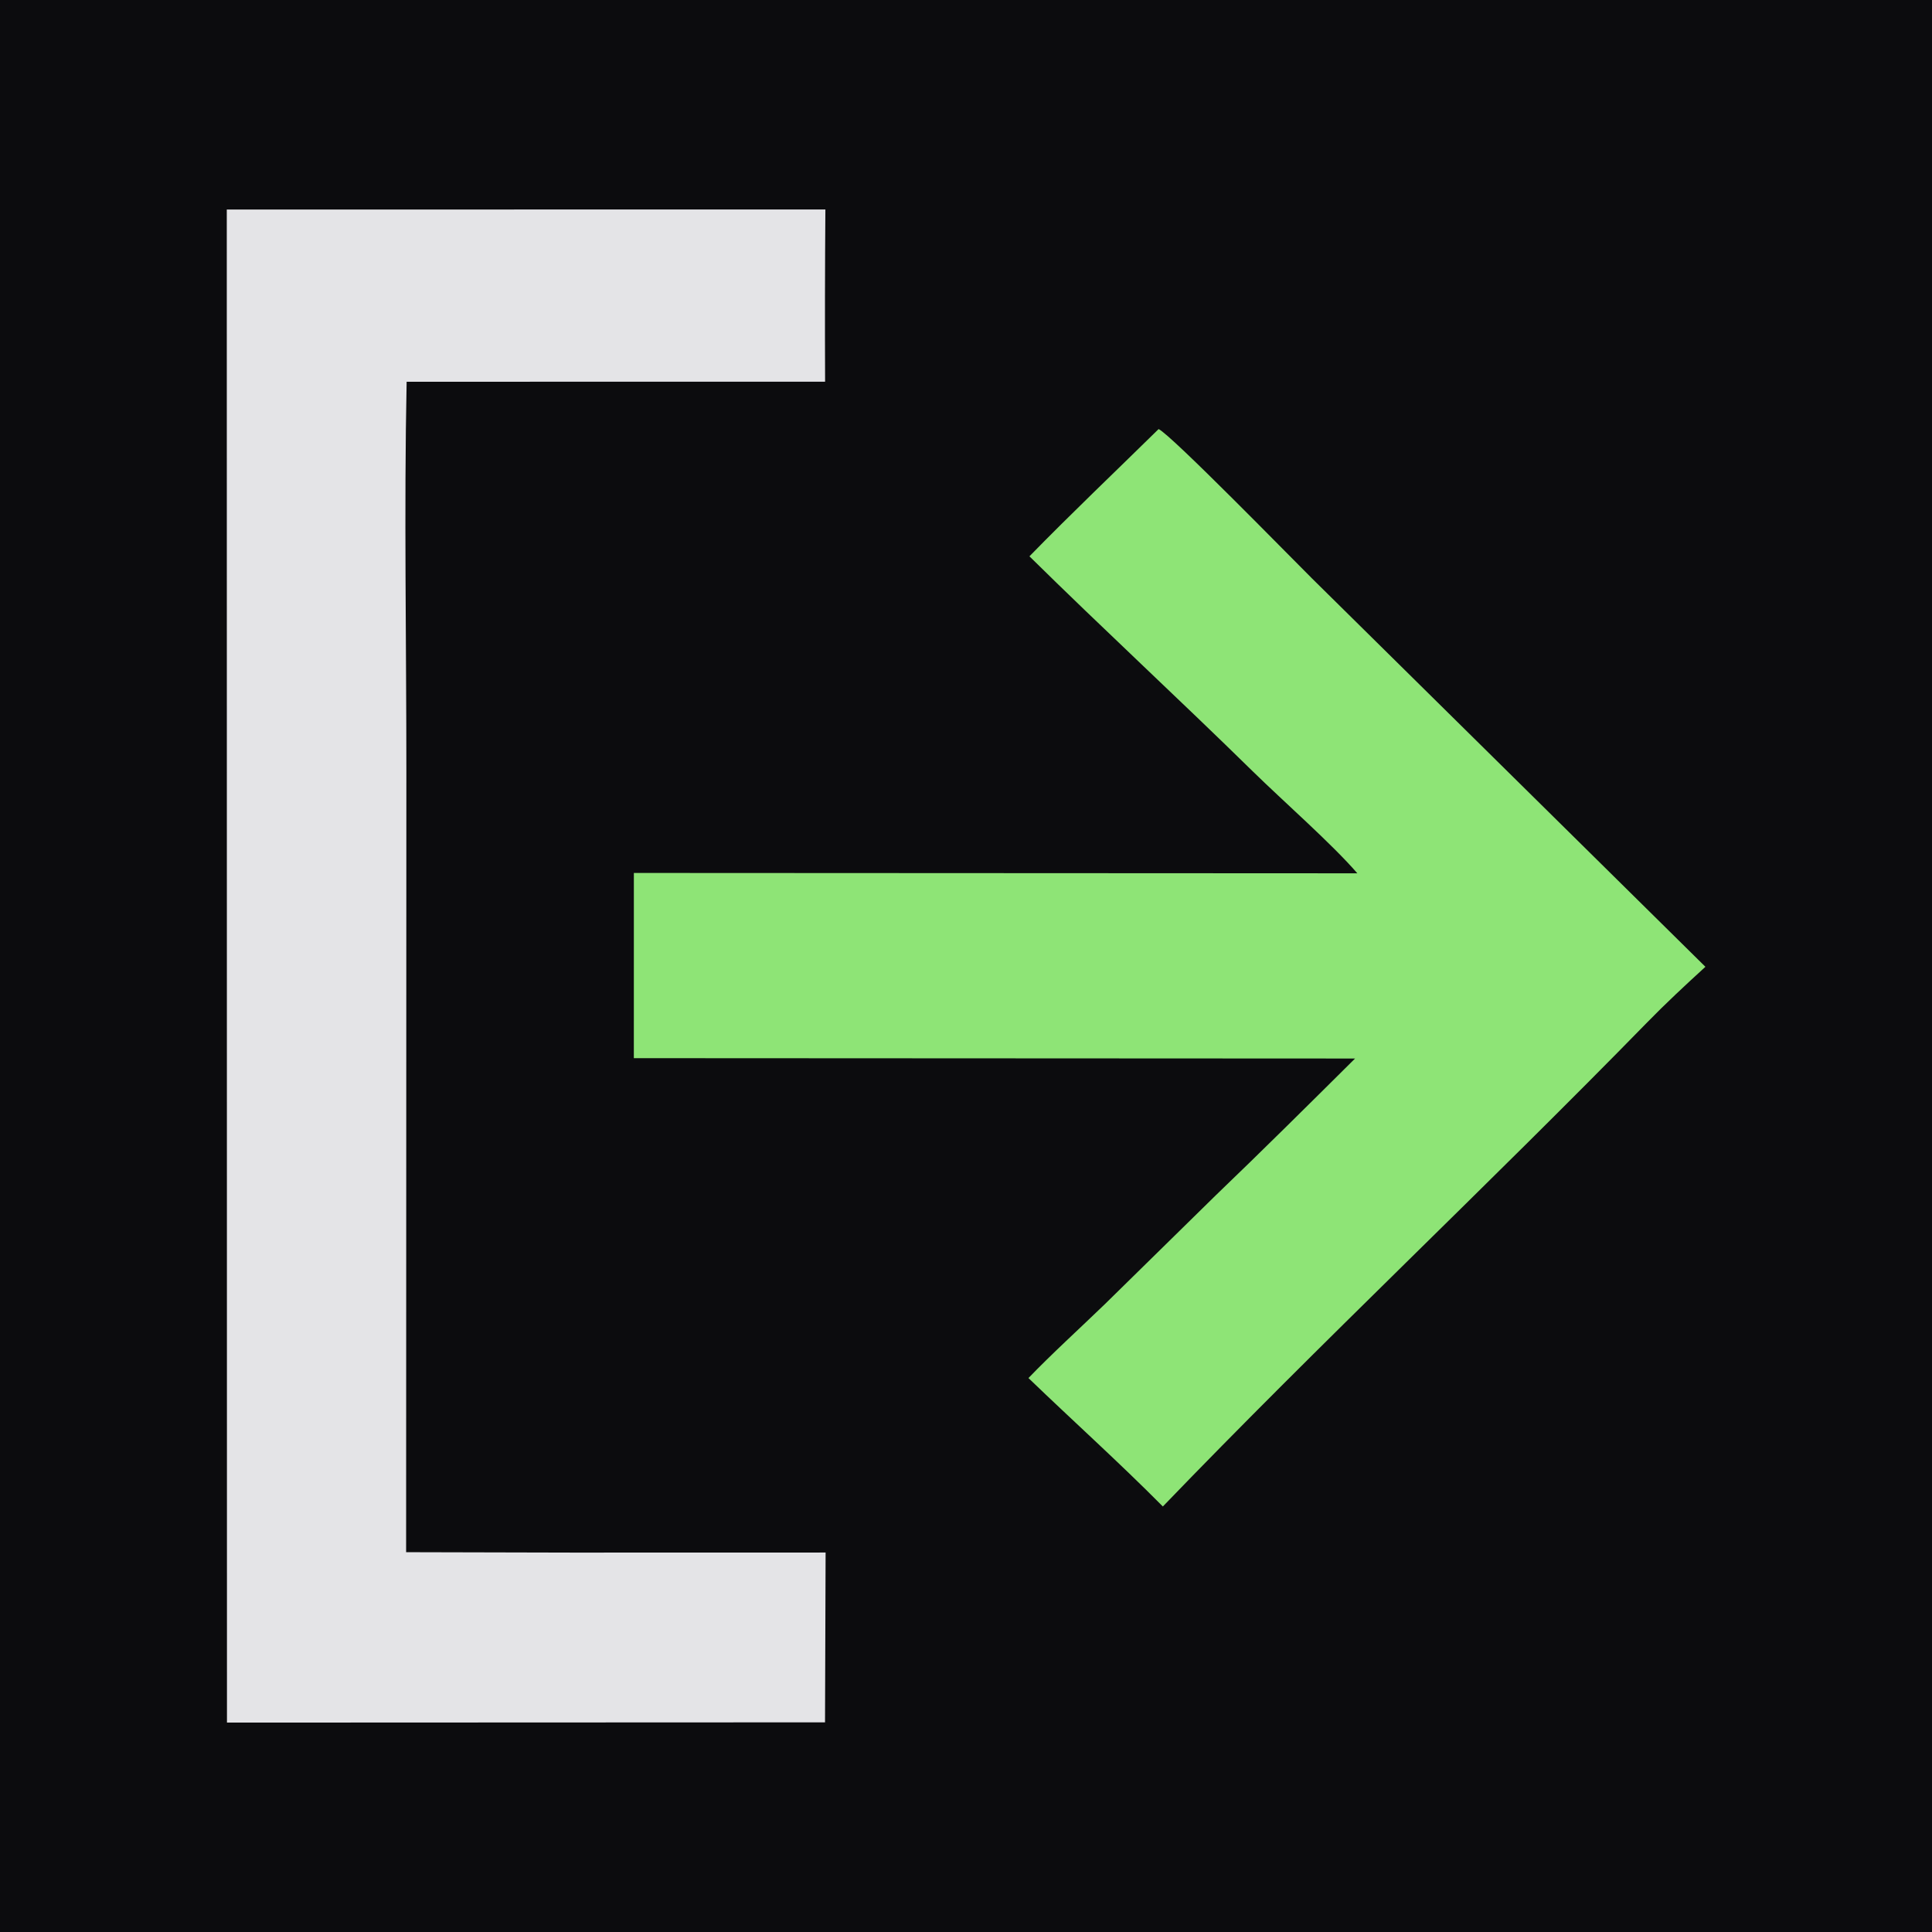
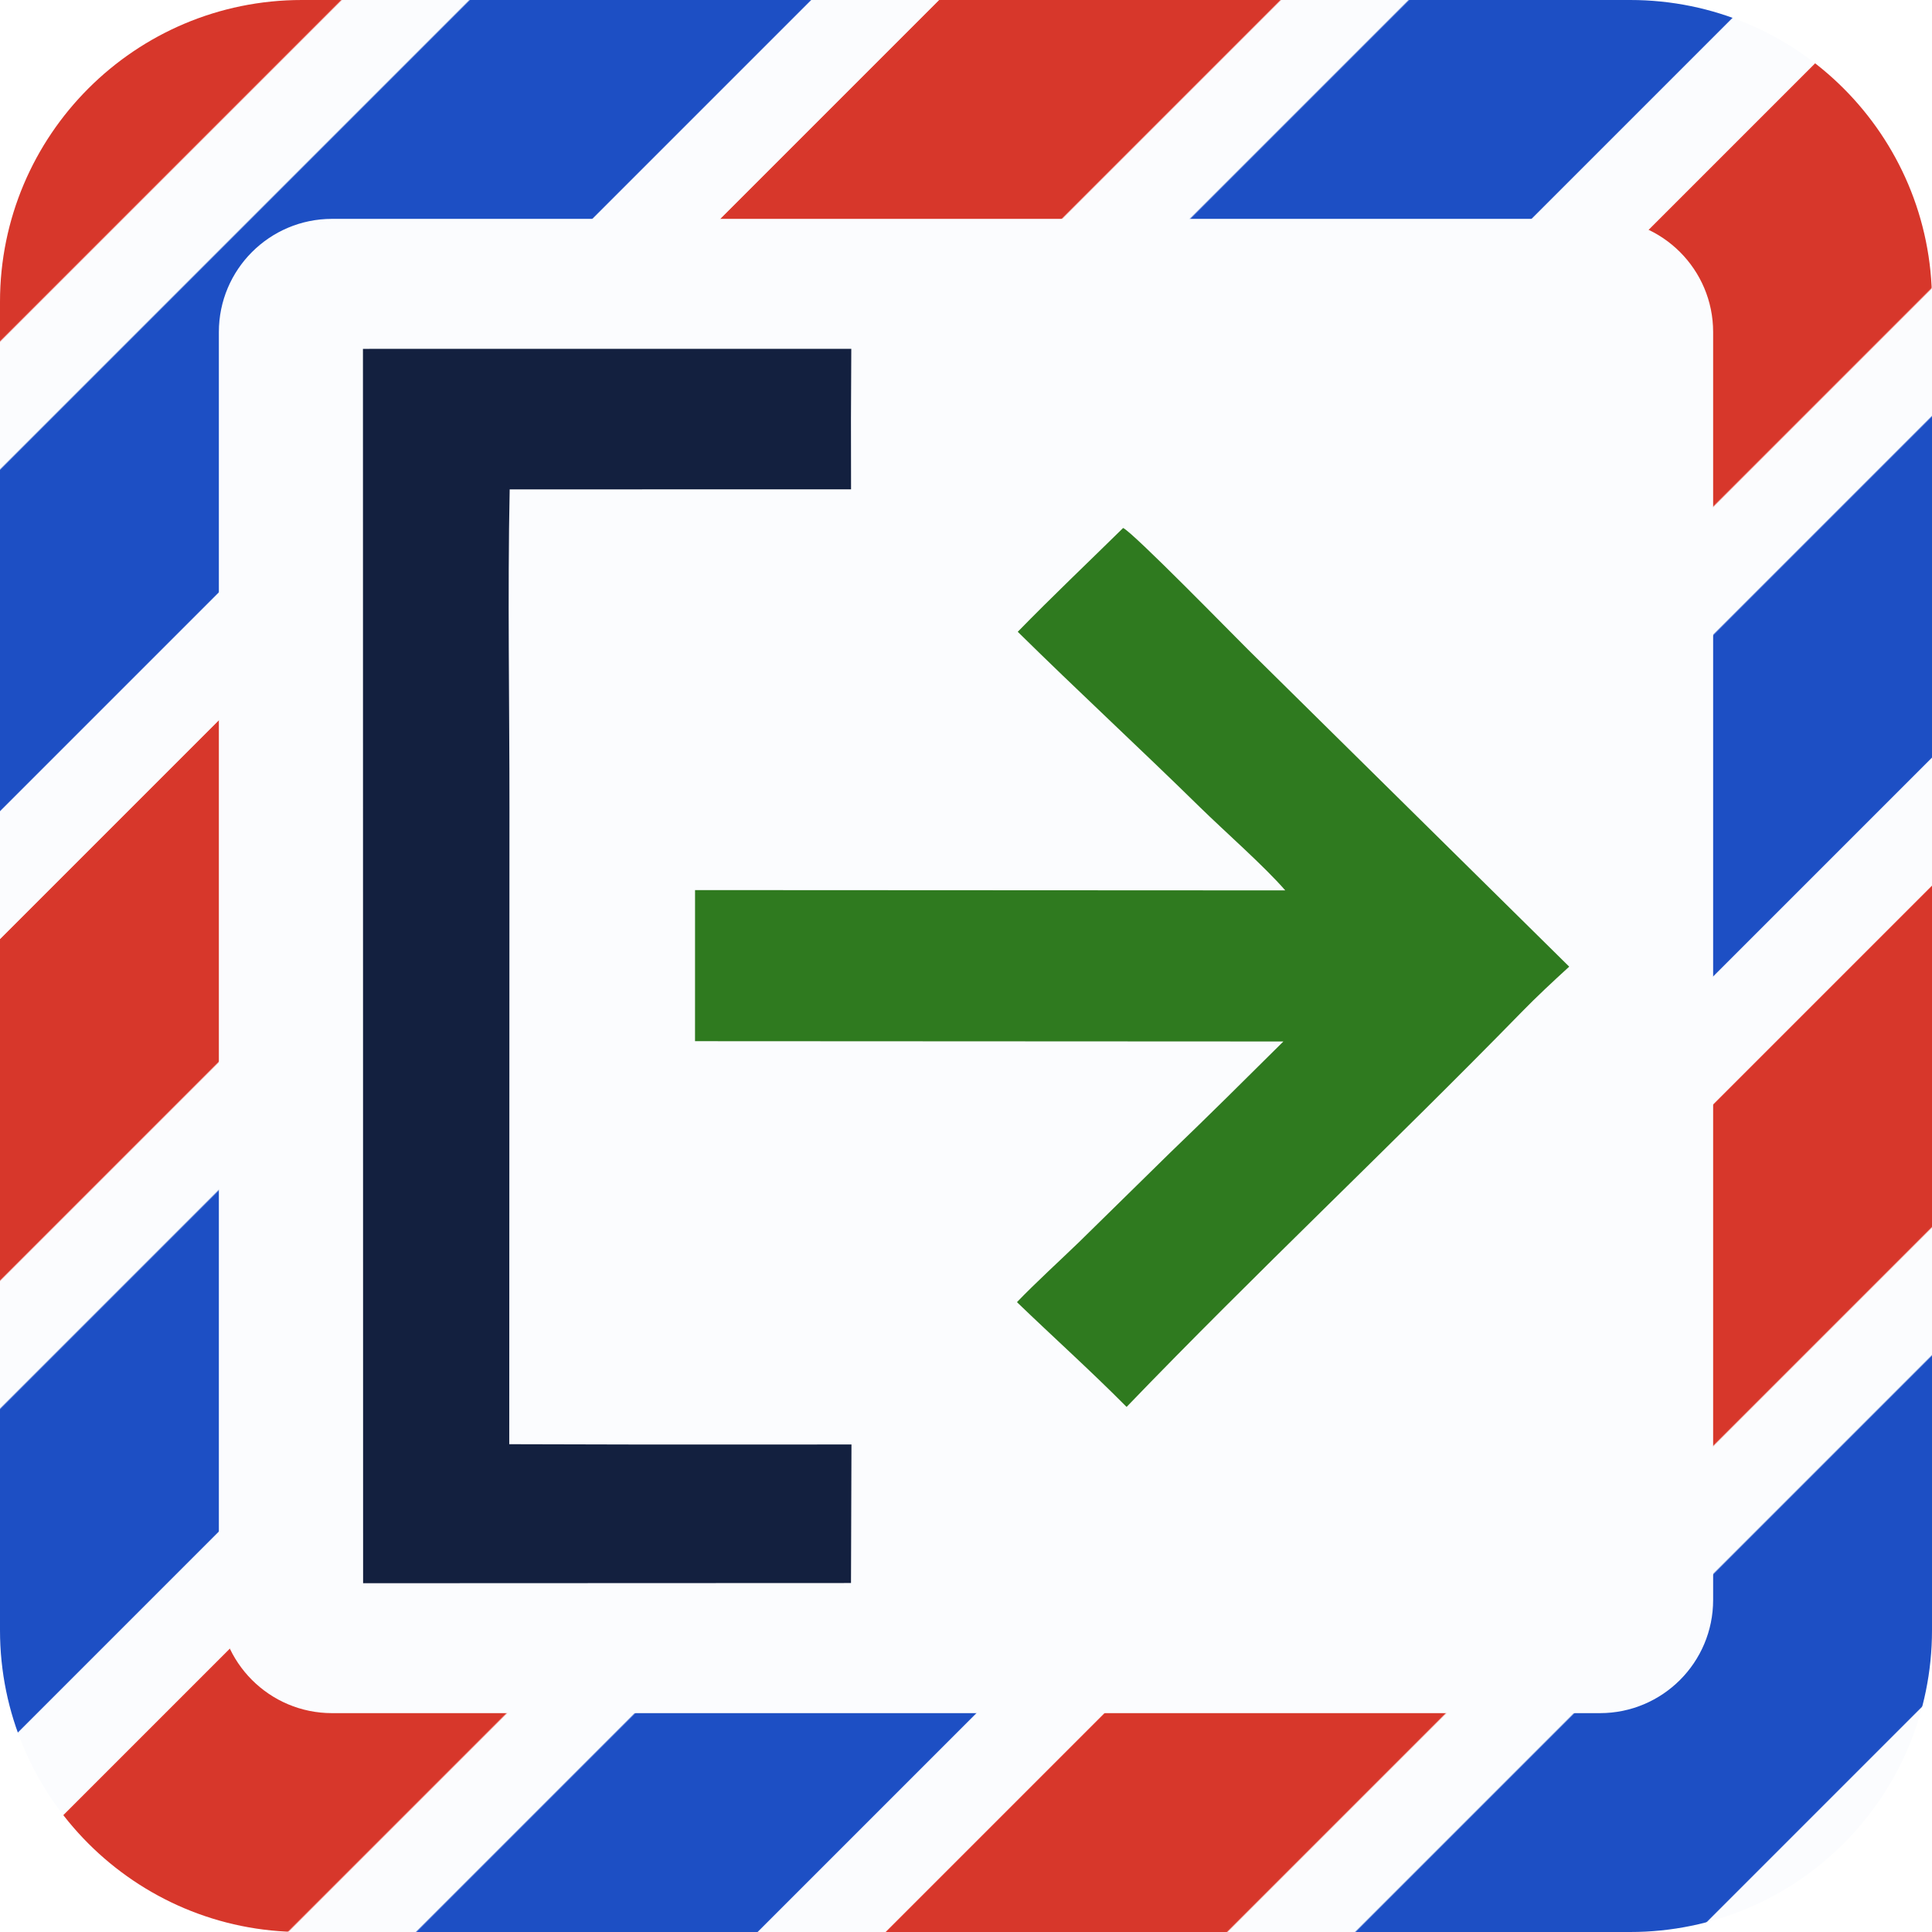
<svg xmlns="http://www.w3.org/2000/svg" viewBox="0 0 512 512">
-   <rect width="512" height="512" fill="#0c0c0e" />
-   <svg x="28" y="28" width="456" height="456" viewBox="633.1 595.1 859.6 859.6">
-     <path fill="#e4e4e7" d="M 693.61 646.984 L 992.653 646.976 C 992.435 675.653 992.386 704.331 992.507 733.008 L 783.459 733.027 C 782.148 796.596 783.355 864.286 783.325 928.276 L 783.202 1317.74 L 866.5 1317.94 L 992.764 1317.91 L 992.472 1402.75 L 693.702 1402.87 L 693.61 646.984 z" />
-     <path fill="#8ee476" d="M 1159.12 756.668 C 1165.38 759.515 1226.23 821.865 1235.82 831.345 L 1432.29 1025.3 C 1422.4 1034.33 1412.54 1043.5 1403.18 1053.09 C 1323.67 1134.51 1240.12 1212.98 1161.24 1294.91 C 1139.02 1272.51 1116.71 1252.53 1094.1 1230.75 C 1105.43 1218.94 1120.29 1205.42 1132.25 1193.85 L 1187.69 1139.44 C 1210.9 1117.17 1234.45 1093.78 1257.26 1071.12 L 896.961 1070.94 L 896.976 978.417 L 1258.4 978.595 C 1245.7 963.877 1221.18 942.394 1206.17 927.669 C 1169.45 891.638 1131.25 856.373 1094.59 820.233 C 1115.36 798.937 1137.81 777.623 1159.12 756.668 z" />
+   <defs>
+     <pattern id="am" width="176" height="176" patternUnits="userSpaceOnUse" patternTransform="rotate(45)">
+       <rect width="64" height="176" fill="#D7372B" />
+       <rect x="88" width="64" height="176" fill="#1D4FC4" />
+     </pattern>
+   </defs>
+   <rect width="512" height="512" rx="80" fill="#FBFCFE" />
+   <rect width="512" height="512" rx="80" fill="url(#am)" />
+   <rect x="58" y="58" width="396" height="396" rx="30" fill="#FBFCFE" />
+   <svg x="70" y="70" width="372" height="372" viewBox="633.1 595.1 859.6 859.6">
+     <path fill="#13203F" d="M 693.61 646.984 L 992.653 646.976 C 992.435 675.653 992.386 704.331 992.507 733.008 L 783.459 733.027 C 782.148 796.596 783.355 864.286 783.325 928.276 L 783.202 1317.74 L 866.5 1317.94 L 992.764 1317.91 L 992.472 1402.75 L 693.702 1402.87 L 693.61 646.984 z" />
+     <path fill="#2f7a1f" d="M 1159.12 756.668 C 1165.38 759.515 1226.23 821.865 1235.82 831.345 L 1432.29 1025.3 C 1422.4 1034.33 1412.54 1043.5 1403.18 1053.09 C 1323.67 1134.51 1240.12 1212.98 1161.24 1294.91 C 1139.02 1272.51 1116.71 1252.53 1094.1 1230.75 C 1105.43 1218.94 1120.29 1205.42 1132.25 1193.85 L 1187.69 1139.44 C 1210.9 1117.17 1234.45 1093.78 1257.26 1071.12 L 896.961 1070.94 L 896.976 978.417 L 1258.4 978.595 C 1245.7 963.877 1221.18 942.394 1206.17 927.669 C 1169.45 891.638 1131.25 856.373 1094.59 820.233 C 1115.36 798.937 1137.81 777.623 1159.12 756.668 z" />
  </svg>
</svg>
